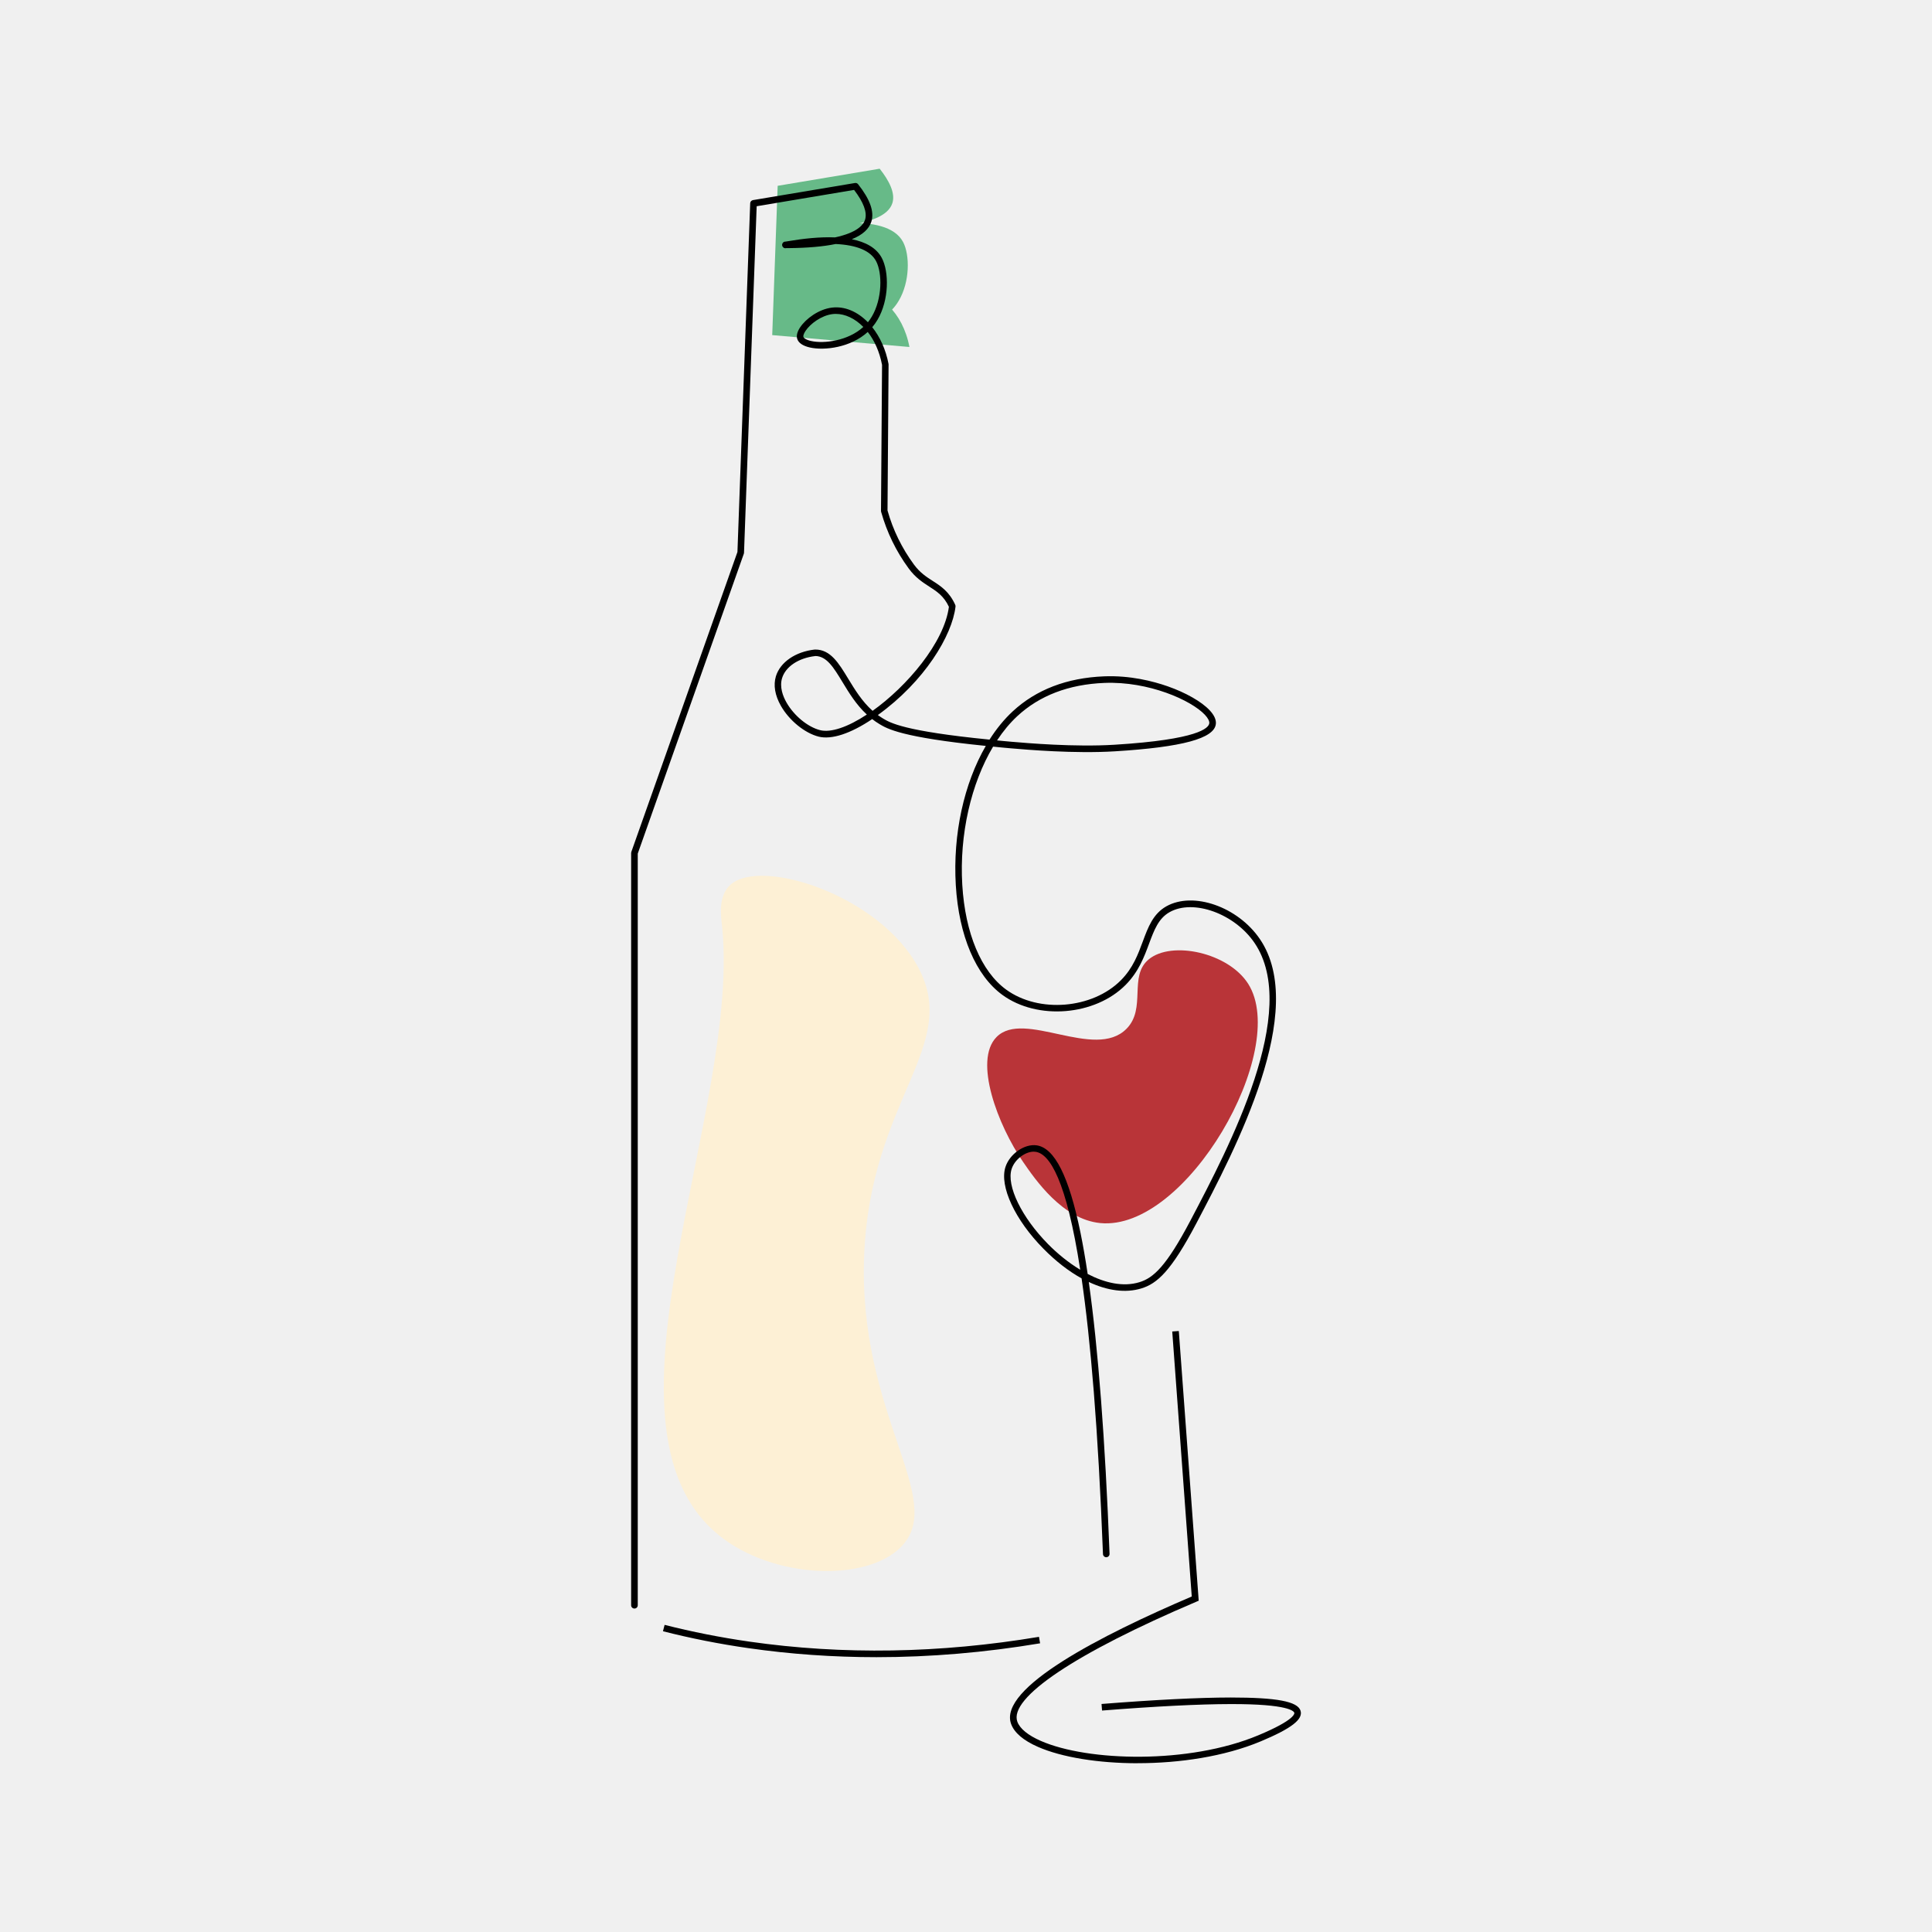
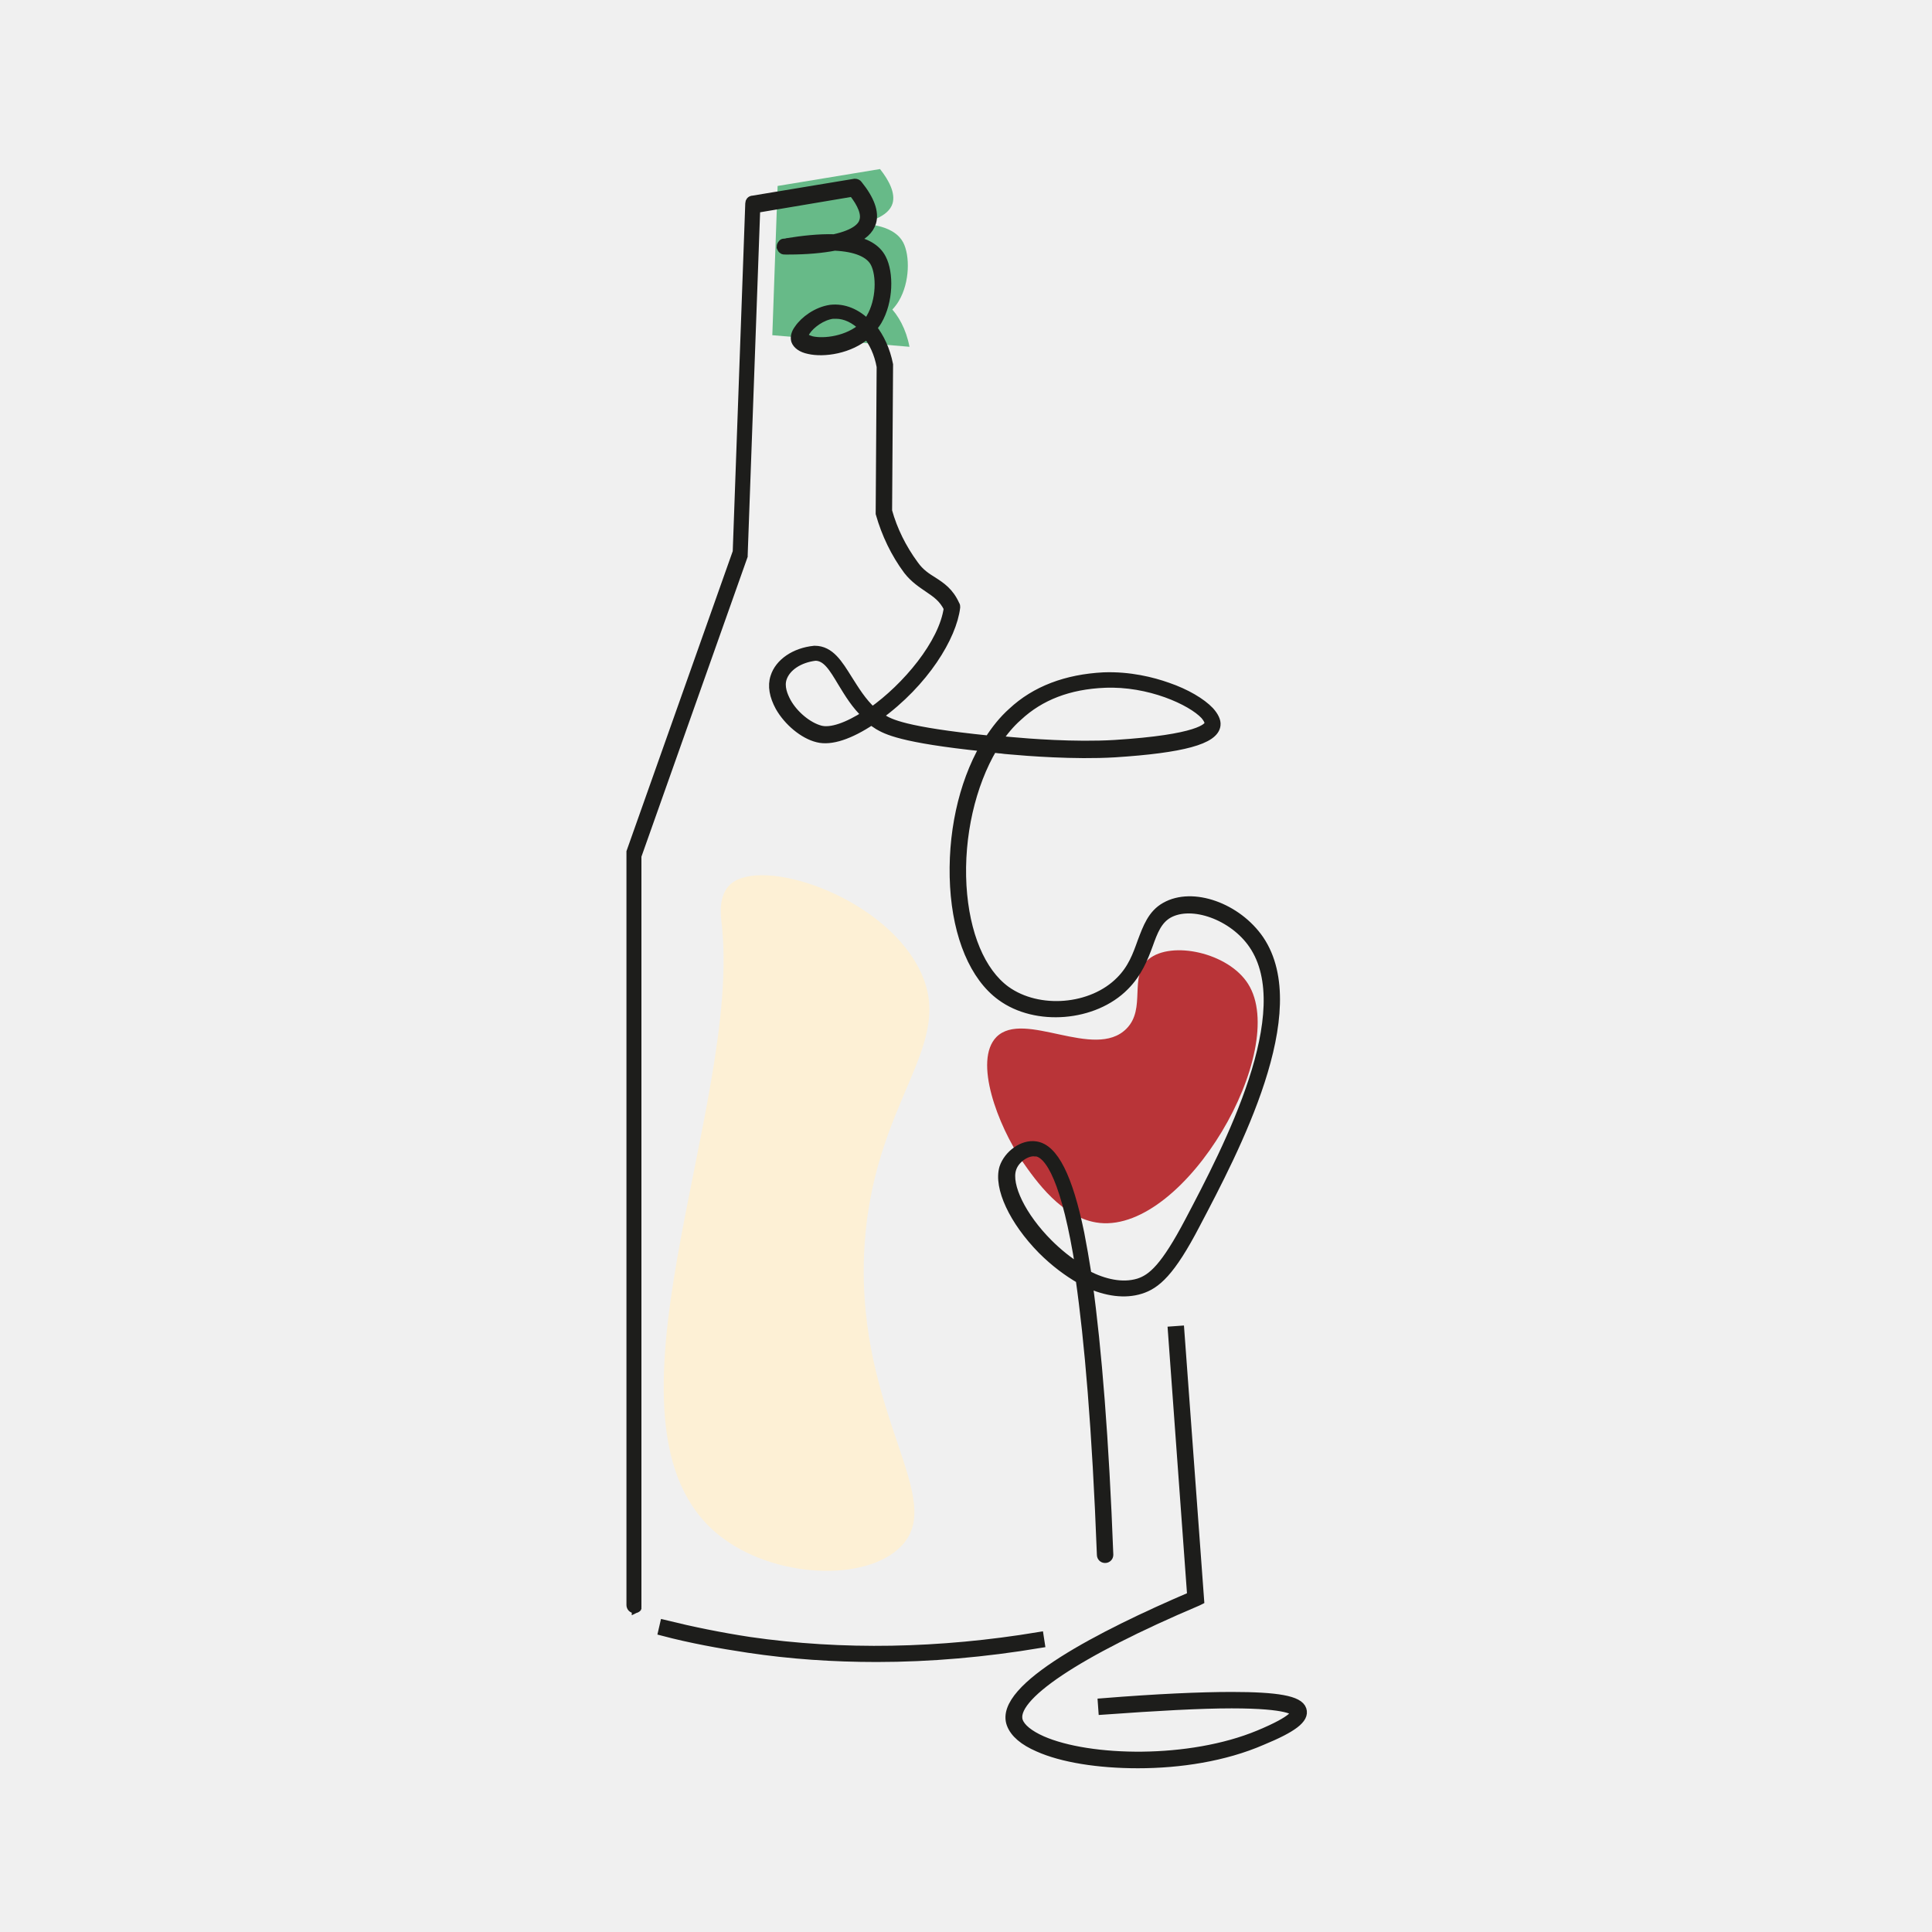
- <svg xmlns="http://www.w3.org/2000/svg" id="Lag_1" data-name="Lag 1" viewBox="0 0 400 400">
-   <defs>
-     <style>
-       .cls-1 {
-         fill: #67ba88;
-       }
- 
-       .cls-2 {
-         fill: #fdf0d5;
-       }
- 
-       .cls-3 {
-         fill: #b21f24;
-         opacity: .9;
-       }
-     </style>
-   </defs>
-   <path class="cls-1" d="M188.29,71.85c-1.37-7.25-6.42-11.7-11-11.12-3.56,.45-7.04,3.96-6.6,5.56,.64,2.31,10.01,2.57,14.4-2.63,.51-.61,.86-1.17,1-1.42,2.3-3.89,2.31-9.44,.88-12.14-3.51-6.61-19.35-2.9-19.36-3.03,0-.13,15.47,.59,17.16-5.06,.63-2.08-.73-4.66-2.64-7.08l-21.12,3.54-1.13,30.91,28.41,2.46Z" />
-   <path class="cls-3" d="M206.33,214.7c5.67-5.74,20.35,4.91,26.89-1.69,4.2-4.24,.37-10.88,4.62-14.39,4.75-3.92,16.49-1.4,20.59,5.08,8.66,13.69-12.85,51.32-30.67,49.52-7.79-.79-13.4-8.96-15.97-12.7-5.15-7.5-10.31-20.91-5.46-25.82Z" />
-   <path d="M131.35,333.03c-.38,0-.68-.3-.68-.68V176.61c0-.08,.01-.15,.04-.23l21.97-62.1,2.64-72.2c.01-.32,.25-.59,.57-.65l21.12-3.54c.25-.04,.49,.05,.65,.25,2.47,3.13,3.37,5.65,2.76,7.7-.47,1.56-1.83,2.79-4.06,3.69,2.8,.56,5.07,1.74,6.21,3.88,1.52,2.87,1.53,8.7-.89,12.8-.31,.53-.68,1.05-1.07,1.51,0,0-.01,.01-.02,.02,1.6,2.01,2.81,4.63,3.37,7.61,0,.04,.01,.09,.01,.13l-.22,30.21c1.14,4.05,2.98,7.81,5.47,11.19,1.24,1.69,2.6,2.57,3.91,3.41,1.68,1.08,3.41,2.21,4.64,4.93,.05,.11,.07,.24,.06,.36-.68,5.98-6.41,15.5-16.08,22.46,.32,.24,.66,.46,1.01,.68,1.53,.93,4.36,2.65,22.11,4.41,1.42-2.23,3.02-4.2,4.79-5.84,4.85-4.5,11.21-6.95,18.92-7.26,5.4-.22,10.14,1,13.17,2.06,3.76,1.32,7.01,3.17,8.69,4.96,.94,1,1.38,1.96,1.29,2.83-.31,3.01-6.94,4.81-20.88,5.67-8.38,.52-18.31-.34-21.58-.62-1.09-.09-1.29-.11-1.88-.17-.35-.04-.85-.09-1.78-.18-4.54,7.6-7.01,18.18-6.38,28.63,.6,10.02,3.92,17.92,9.09,21.68,6.76,4.92,17.86,4,23.76-1.95,2.49-2.51,3.53-5.33,4.54-8.06,1.08-2.92,2.11-5.68,4.85-7.23,5.58-3.15,14.82,.08,19.38,6.78,10.04,14.76-5.05,43.44-13.16,58.85-5.25,9.97-8.16,12.5-11.41,13.48-3.23,.98-6.99,.48-10.86-1.34,1.94,13.73,3.39,32.59,4.3,56.28,.01,.38-.28,.69-.65,.71-.37,.02-.69-.28-.71-.65-1.01-26.18-2.59-44.47-4.43-57.09-2.65-1.46-5.32-3.52-7.89-6.13-5.9-5.97-9.14-12.93-7.88-16.9,.86-2.72,3.94-4.87,6.46-4.51,3.73,.53,6.7,6.44,9.08,18.07,.52,2.56,1.02,5.42,1.49,8.56,3.54,1.84,7.31,2.74,10.7,1.71,2.9-.88,5.57-3.26,10.6-12.81,7.97-15.16,22.82-43.37,13.24-57.45-4.11-6.05-12.66-9.14-17.58-6.36-2.31,1.3-3.2,3.72-4.24,6.51-1.01,2.73-2.16,5.82-4.85,8.54-6.33,6.4-18.26,7.38-25.52,2.09-5.5-4-9.02-12.27-9.65-22.7-.64-10.63,1.71-21.1,6.21-28.86-17.49-1.77-20.43-3.56-22.04-4.53-.53-.32-1.02-.66-1.48-1.02-4.49,3.02-8.42,4.3-11.09,3.63-2.89-.73-6.11-3.36-7.83-6.4-1.22-2.16-1.57-4.26-1.02-6.09,.89-2.92,4.05-5.1,8.06-5.54,.03,0,.07,0,.1,0,3.14,0,4.84,2.79,6.8,6.02,1.36,2.23,2.85,4.7,5.06,6.67,7.06-5.02,14.84-14.11,15.8-21.54-1.06-2.24-2.45-3.14-4.06-4.18-1.35-.87-2.87-1.85-4.26-3.75-2.6-3.54-4.52-7.48-5.71-11.72-.02-.06-.03-.12-.03-.19l.22-30.24c-.54-2.81-1.61-5.1-2.96-6.82-3.55,3.24-8.96,3.88-11.95,3.22-1.5-.33-2.42-.97-2.67-1.84-.18-.65,.03-1.46,.62-2.34,1.18-1.77,3.81-3.74,6.56-4.08,2.68-.34,5.33,.84,7.47,3.03,.3-.37,.58-.78,.82-1.19,2.16-3.66,2.19-8.98,.87-11.47-1.14-2.15-4.02-3.34-8.37-3.54-2.57,.53-5.79,.81-9.65,.85-.23,0-.4,0-.52,0-.35,.05-.47,.02-.65-.13-.15-.12-.25-.3-.26-.5-.01-.19,.06-.37,.18-.5,.15-.16,.24-.21,.6-.23,.1-.02,.24-.04,.42-.07,3.11-.53,6.57-.92,9.74-.79,4.59-.98,5.91-2.59,6.24-3.69,.45-1.5-.31-3.57-2.28-6.14l-20.17,3.38-2.62,71.75c0,.07-.02,.14-.04,.2l-21.96,62.08v155.62c0,.38-.3,.68-.68,.68Zm82.67-94.59c-1.82,0-3.96,1.64-4.58,3.6-1.1,3.46,2.08,9.99,7.55,15.54,1.91,1.94,4.21,3.83,6.66,5.31-2.86-18.54-6.31-24.01-9.24-24.42-.13-.02-.26-.03-.4-.03Zm-7.61-85.15c.52,.05,.85,.09,1.11,.11,.58,.06,.78,.08,1.86,.17,3.24,.28,13.1,1.13,21.38,.62,17.39-1.07,19.5-3.47,19.61-4.45,.05-.45-.28-1.08-.92-1.76-2.82-3-11.62-6.96-20.81-6.59-7.37,.3-13.44,2.62-18.04,6.9-1.52,1.41-2.91,3.09-4.17,5Zm-37.62-17.46c-3.45,.39-6.14,2.18-6.87,4.57-.56,1.84,.18,3.75,.9,5.02,1.55,2.74,4.41,5.1,6.97,5.75,2.21,.56,5.71-.61,9.68-3.23-2.21-2.04-3.7-4.51-5.06-6.75-1.82-2.99-3.25-5.36-5.63-5.37Zm4.27-70.84c-.24,0-.47,.01-.7,.04-2.32,.29-4.61,2.01-5.59,3.49-.4,.6-.49,1.03-.44,1.22,.08,.27,.61,.65,1.65,.87,2.62,.57,7.59-.02,10.76-2.92-1.74-1.77-3.79-2.7-5.68-2.7Z" />
-   <path class="cls-2" d="M148.84,317.84c-28.04-22.63,4.98-88.49,.59-126.65-.18-1.58-.73-5.73,1.77-7.99,6.36-5.75,30.96,2.18,38.93,17.13,8.72,16.35-9.85,27.2-11.21,59.38-1.41,33.29,17.25,50.69,7.67,60.52-7.16,7.35-26.48,6.73-37.75-2.37Z" />
-   <path d="M235.56,365.06c-8.18,0-15.75-1.24-20.62-3.37-3.05-1.33-4.93-2.93-5.6-4.76-2.72-7.45,18.72-18.42,37.4-26.39l-4.04-54.87,1.36-.1,4.12,55.84-.45,.19c-25.03,10.64-38.9,19.93-37.1,24.86,.53,1.44,2.21,2.82,4.87,3.98,9.76,4.27,30.64,4.84,45-1.16,7.69-3.21,7.52-4.54,7.47-4.68-.1-.3-1.17-1.82-13.19-1.79-6.52,.01-15.47,.46-26.61,1.34l-.11-1.36c11.17-.88,20.16-1.33,26.71-1.34,9.54,0,13.87,.8,14.49,2.73,.57,1.79-1.89,3.69-8.24,6.35-7.53,3.15-16.83,4.52-25.45,4.52Z" />
-   <path d="M181.48,343.1c-8.98,0-17.84-.62-26.53-1.87-6.02-.86-11.97-2.04-17.69-3.5l.34-1.32c5.68,1.45,11.58,2.61,17.55,3.47,19.31,2.77,39.48,2.44,59.96-.99l.23,1.34c-11.41,1.91-22.73,2.87-33.85,2.87Z" />
+ <svg xmlns="http://www.w3.org/2000/svg" version="1.1" id="Lag_1" x="0px" y="0px" viewBox="0 0 400 400" style="enable-background:new 0 0 400 400;" xml:space="preserve">
+   <style type="text/css">
+ 	.st0{fill:#67BA88;}
+ 	.st1{opacity:0.9;fill:#B21F24;}
+ 	.st2{fill:#FFFFFF;stroke:#FFFFFF;stroke-width:2;stroke-miterlimit:10;}
+ 	.st3{fill:#FDF0D5;}
+ 	.st4{stroke:#1D1D1B;stroke-width:2;stroke-miterlimit:10;}
+ </style>
+   <g>
+     <path class="st0" d="M188.3,71.8c-1.4-7.3-6.4-11.7-11-11.1c-3.6,0.4-7,4-6.6,5.6c0.6,2.3,10,2.6,14.4-2.6c0.5-0.6,0.9-1.2,1-1.4   c2.3-3.9,2.3-9.4,0.9-12.1c-3.5-6.6-19.4-2.9-19.4-3c0-0.1,15.5,0.6,17.2-5.1c0.6-2.1-0.7-4.7-2.6-7.1L161,38.5l-1.1,30.9   L188.3,71.8z" />
+     <path class="st1" d="M206.3,214.7c5.7-5.7,20.3,4.9,26.9-1.7c4.2-4.2,0.4-10.9,4.6-14.4c4.7-3.9,16.5-1.4,20.6,5.1   c8.7,13.7-12.9,51.3-30.7,49.5c-7.8-0.8-13.4-9-16-12.7C206.6,233,201.5,219.6,206.3,214.7z" />
+     <path class="st4" d="M131.4,333c-0.4,0-0.7-0.3-0.7-0.7V176.6c0-0.1,0-0.2,0-0.2l22-62.1l2.6-72.2c0-0.3,0.2-0.6,0.6-0.6l21.1-3.5   c0.2,0,0.5,0.1,0.6,0.3c2.5,3.1,3.4,5.7,2.8,7.7c-0.5,1.6-1.8,2.8-4.1,3.7c2.8,0.6,5.1,1.7,6.2,3.9c1.5,2.9,1.5,8.7-0.9,12.8   c-0.3,0.5-0.7,1-1.1,1.5c0,0,0,0,0,0c1.6,2,2.8,4.6,3.4,7.6c0,0,0,0.1,0,0.1l-0.2,30.2c1.1,4,3,7.8,5.5,11.2   c1.2,1.7,2.6,2.6,3.9,3.4c1.7,1.1,3.4,2.2,4.6,4.9c0.1,0.1,0.1,0.2,0.1,0.4c-0.7,6-6.4,15.5-16.1,22.5c0.3,0.2,0.7,0.5,1,0.7   c1.5,0.9,4.4,2.6,22.1,4.4c1.4-2.2,3-4.2,4.8-5.8c4.8-4.5,11.2-6.9,18.9-7.3c5.4-0.2,10.1,1,13.2,2.1c3.8,1.3,7,3.2,8.7,5   c0.9,1,1.4,2,1.3,2.8c-0.3,3-6.9,4.8-20.9,5.7c-8.4,0.5-18.3-0.3-21.6-0.6c-1.1-0.1-1.3-0.1-1.9-0.2c-0.4,0-0.9-0.1-1.8-0.2   c-4.5,7.6-7,18.2-6.4,28.6c0.6,10,3.9,17.9,9.1,21.7c6.8,4.9,17.9,4,23.8-2c2.5-2.5,3.5-5.3,4.5-8.1c1.1-2.9,2.1-5.7,4.8-7.2   c5.6-3.2,14.8,0.1,19.4,6.8c10,14.8-5.1,43.4-13.2,58.8c-5.2,10-8.2,12.5-11.4,13.5c-3.2,1-7,0.5-10.9-1.3   c1.9,13.7,3.4,32.6,4.3,56.3c0,0.4-0.3,0.7-0.7,0.7c-0.4,0-0.7-0.3-0.7-0.7c-1-26.2-2.6-44.5-4.4-57.1c-2.6-1.5-5.3-3.5-7.9-6.1   c-5.9-6-9.1-12.9-7.9-16.9c0.9-2.7,3.9-4.9,6.5-4.5c3.7,0.5,6.7,6.4,9.1,18.1c0.5,2.6,1,5.4,1.5,8.6c3.5,1.8,7.3,2.7,10.7,1.7   c2.9-0.9,5.6-3.3,10.6-12.8c8-15.2,22.8-43.4,13.2-57.4c-4.1-6-12.7-9.1-17.6-6.4c-2.3,1.3-3.2,3.7-4.2,6.5c-1,2.7-2.2,5.8-4.9,8.5   c-6.3,6.4-18.3,7.4-25.5,2.1c-5.5-4-9-12.3-9.6-22.7c-0.6-10.6,1.7-21.1,6.2-28.9c-17.5-1.8-20.4-3.6-22-4.5c-0.5-0.3-1-0.7-1.5-1   c-4.5,3-8.4,4.3-11.1,3.6c-2.9-0.7-6.1-3.4-7.8-6.4c-1.2-2.2-1.6-4.3-1-6.1c0.9-2.9,4.1-5.1,8.1-5.5c0,0,0.1,0,0.1,0   c3.1,0,4.8,2.8,6.8,6c1.4,2.2,2.9,4.7,5.1,6.7c7.1-5,14.8-14.1,15.8-21.5c-1.1-2.2-2.5-3.1-4.1-4.2c-1.3-0.9-2.9-1.9-4.3-3.7   c-2.6-3.5-4.5-7.5-5.7-11.7c0-0.1,0-0.1,0-0.2l0.2-30.2c-0.5-2.8-1.6-5.1-3-6.8c-3.6,3.2-9,3.9-12,3.2c-1.5-0.3-2.4-1-2.7-1.8   c-0.2-0.7,0-1.5,0.6-2.3c1.2-1.8,3.8-3.7,6.6-4.1c2.7-0.3,5.3,0.8,7.5,3c0.3-0.4,0.6-0.8,0.8-1.2c2.2-3.7,2.2-9,0.9-11.5   c-1.1-2.1-4-3.3-8.4-3.5c-2.6,0.5-5.8,0.8-9.6,0.8c-0.2,0-0.4,0-0.5,0c-0.4,0-0.5,0-0.6-0.1c-0.2-0.1-0.2-0.3-0.3-0.5   c0-0.2,0.1-0.4,0.2-0.5c0.1-0.2,0.2-0.2,0.6-0.2c0.1,0,0.2,0,0.4-0.1c3.1-0.5,6.6-0.9,9.7-0.8c4.6-1,5.9-2.6,6.2-3.7   c0.5-1.5-0.3-3.6-2.3-6.1l-20.2,3.4l-2.6,71.8c0,0.1,0,0.1,0,0.2l-22,62.1v155.6C132,332.7,131.7,333,131.4,333z M214,238.4   c-1.8,0-4,1.6-4.6,3.6c-1.1,3.5,2.1,10,7.6,15.5c1.9,1.9,4.2,3.8,6.7,5.3c-2.9-18.5-6.3-24-9.2-24.4   C214.3,238.5,214.2,238.4,214,238.4z M206.4,153.3c0.5,0.1,0.9,0.1,1.1,0.1c0.6,0.1,0.8,0.1,1.9,0.2c3.2,0.3,13.1,1.1,21.4,0.6   c17.4-1.1,19.5-3.5,19.6-4.4c0-0.5-0.3-1.1-0.9-1.8c-2.8-3-11.6-7-20.8-6.6c-7.4,0.3-13.4,2.6-18,6.9   C209.1,149.7,207.7,151.4,206.4,153.3z M168.8,135.8c-3.4,0.4-6.1,2.2-6.9,4.6c-0.6,1.8,0.2,3.7,0.9,5c1.5,2.7,4.4,5.1,7,5.8   c2.2,0.6,5.7-0.6,9.7-3.2c-2.2-2-3.7-4.5-5.1-6.8C172.6,138.2,171.2,135.8,168.8,135.8z M173.1,65c-0.2,0-0.5,0-0.7,0   c-2.3,0.3-4.6,2-5.6,3.5c-0.4,0.6-0.5,1-0.4,1.2c0.1,0.3,0.6,0.6,1.6,0.9c2.6,0.6,7.6,0,10.8-2.9C177,65.9,175,65,173.1,65z" />
+     <path class="st3" d="M148.8,317.8c-28-22.6,5-88.5,0.6-126.7c-0.2-1.6-0.7-5.7,1.8-8c6.4-5.8,31,2.2,38.9,17.1   c8.7,16.3-9.8,27.2-11.2,59.4c-1.4,33.3,17.2,50.7,7.7,60.5C179.4,327.6,160.1,326.9,148.8,317.8z" />
+     <path class="st4" d="M235.6,365.1c-8.2,0-15.7-1.2-20.6-3.4c-3-1.3-4.9-2.9-5.6-4.8c-2.7-7.4,18.7-18.4,37.4-26.4l-4-54.9l1.4-0.1   l4.1,55.8l-0.4,0.2c-25,10.6-38.9,19.9-37.1,24.9c0.5,1.4,2.2,2.8,4.9,4c9.8,4.3,30.6,4.8,45-1.2c7.7-3.2,7.5-4.5,7.5-4.7   c-0.1-0.3-1.2-1.8-13.2-1.8c-6.5,0-15.5,0.5-26.6,1.3l-0.1-1.4c11.2-0.9,20.2-1.3,26.7-1.3c9.5,0,13.9,0.8,14.5,2.7   c0.6,1.8-1.9,3.7-8.2,6.3C253.5,363.7,244.2,365.1,235.6,365.1z" />
+     <path class="st4" d="M181.5,343.1c-9,0-17.8-0.6-26.5-1.9c-6-0.9-12-2-17.7-3.5l0.3-1.3c5.7,1.4,11.6,2.6,17.5,3.5   c19.3,2.8,39.5,2.4,60-1l0.2,1.3C203.9,342.1,192.6,343.1,181.5,343.1z" />
+   </g>
</svg>
